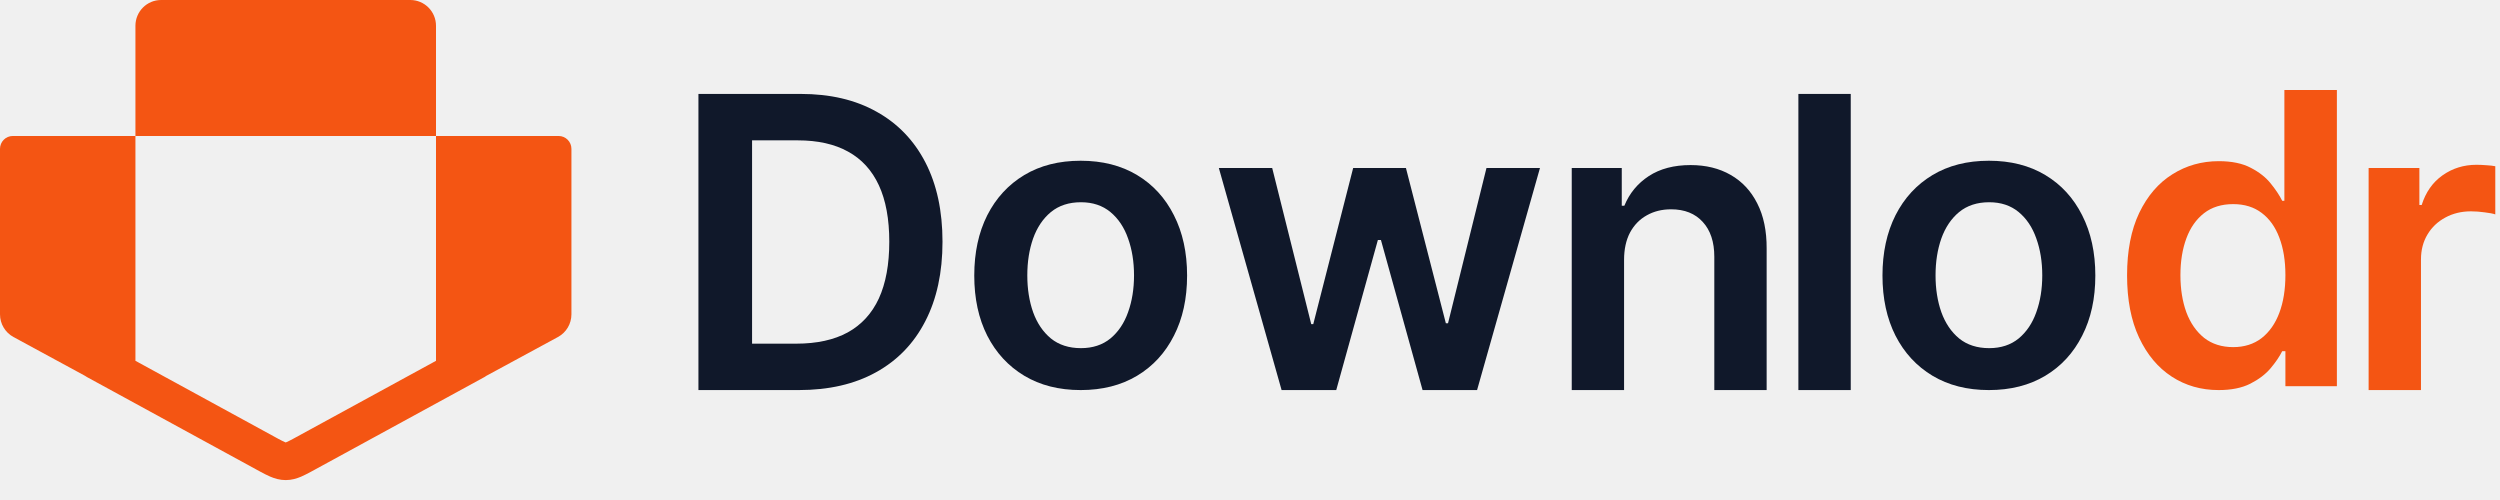
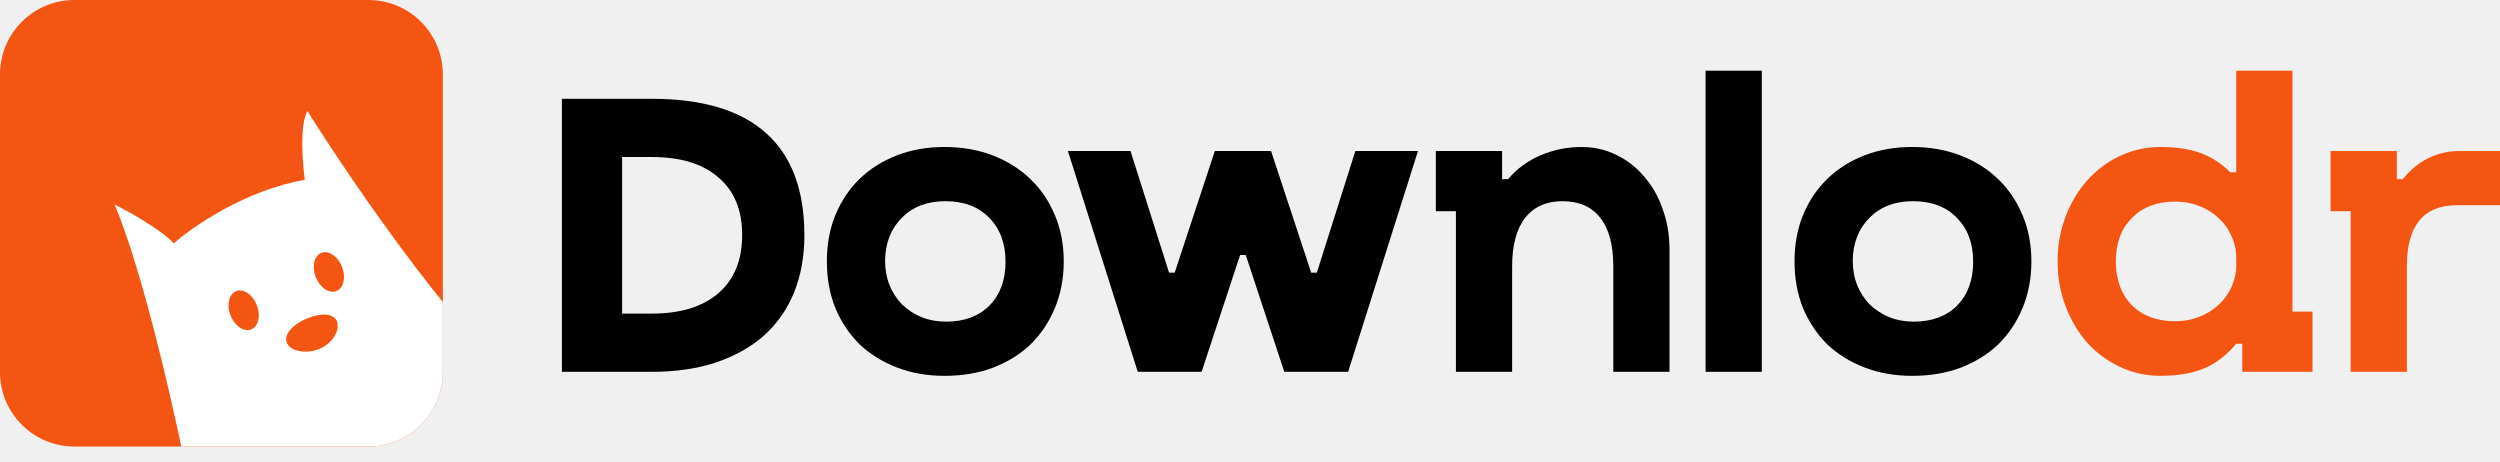
- <svg xmlns="http://www.w3.org/2000/svg" width="105" height="21" viewBox="0 0 105 21" fill="none">
-   <path d="M17.234 0C17.829 2.60159e-08 18.312 0.485 18.312 1.082V5.711H5.688V15.154L11.552 18.356L11.693 18.433C11.819 18.5 11.902 18.543 11.968 18.57C11.981 18.576 11.992 18.58 12 18.583C12.008 18.58 12.019 18.576 12.031 18.57C12.097 18.543 12.18 18.5 12.306 18.433L12.447 18.356L18.312 15.154V5.711H23.461C23.759 5.711 24 5.953 24 6.252V13.202C24 13.6 23.783 13.965 23.435 14.154L20.409 15.794C20.399 15.801 20.39 15.812 20.379 15.818L20.344 15.838L13.201 19.737L13.058 19.815C12.915 19.892 12.776 19.964 12.648 20.019C12.466 20.096 12.251 20.164 12 20.164C11.749 20.164 11.534 20.096 11.352 20.019C11.223 19.964 11.084 19.892 10.941 19.815L10.798 19.737L3.655 15.838C3.627 15.822 3.599 15.805 3.573 15.786L0.565 14.154C0.217 13.965 -1.73729e-08 13.6 0 13.202V6.252C3.75906e-05 5.953 0.241 5.711 0.539 5.711H5.688V1.082C5.688 0.485 6.17 -2.60138e-08 6.766 0H17.234Z" fill="#F45513" />
-   <path d="M33.548 16.383H29.334V3.945H33.633C34.868 3.945 35.929 4.194 36.816 4.692C37.706 5.186 38.39 5.897 38.868 6.824C39.346 7.751 39.585 8.86 39.585 10.152C39.585 11.448 39.344 12.561 38.862 13.492C38.384 14.423 37.694 15.138 36.791 15.636C35.892 16.134 34.811 16.383 33.548 16.383ZM31.587 14.434H33.439C34.305 14.434 35.028 14.276 35.607 13.96C36.186 13.64 36.621 13.164 36.913 12.533C37.204 11.897 37.35 11.103 37.35 10.152C37.35 9.201 37.204 8.411 36.913 7.783C36.621 7.152 36.19 6.68 35.619 6.368C35.052 6.053 34.348 5.895 33.506 5.895H31.587V14.434Z" fill="#10182A" />
-   <path d="M45.388 16.383C44.477 16.383 43.688 16.182 43.02 15.782C42.352 15.381 41.834 14.82 41.465 14.099C41.101 13.379 40.919 12.537 40.919 11.573C40.919 10.609 41.101 9.765 41.465 9.041C41.834 8.316 42.352 7.753 43.02 7.352C43.688 6.951 44.477 6.751 45.388 6.751C46.299 6.751 47.089 6.951 47.757 7.352C48.425 7.753 48.941 8.316 49.305 9.041C49.674 9.765 49.858 10.609 49.858 11.573C49.858 12.537 49.674 13.379 49.305 14.099C48.941 14.82 48.425 15.381 47.757 15.782C47.089 16.182 46.299 16.383 45.388 16.383ZM45.4 14.622C45.894 14.622 46.307 14.486 46.639 14.215C46.971 13.939 47.218 13.571 47.38 13.11C47.546 12.648 47.629 12.134 47.629 11.567C47.629 10.996 47.546 10.48 47.38 10.018C47.218 9.553 46.971 9.182 46.639 8.907C46.307 8.632 45.894 8.494 45.4 8.494C44.894 8.494 44.473 8.632 44.137 8.907C43.805 9.182 43.556 9.553 43.39 10.018C43.228 10.48 43.147 10.996 43.147 11.567C43.147 12.134 43.228 12.648 43.39 13.11C43.556 13.571 43.805 13.939 44.137 14.215C44.473 14.486 44.894 14.622 45.4 14.622Z" fill="#10182A" />
-   <path d="M53.827 16.383L51.191 7.055H53.432L55.072 13.614H55.157L56.833 7.055H59.049L60.726 13.577H60.817L62.432 7.055H64.679L62.037 16.383H59.748L57.999 10.079H57.871L56.122 16.383H53.827Z" fill="#10182A" />
-   <path d="M68.211 10.917V16.383H66.013V7.055H68.114V8.64H68.223C68.438 8.117 68.78 7.702 69.25 7.395C69.723 7.087 70.308 6.933 71.005 6.933C71.648 6.933 72.209 7.071 72.687 7.346C73.169 7.621 73.541 8.02 73.804 8.542C74.072 9.065 74.203 9.698 74.199 10.443V16.383H72.001V10.783C72.001 10.16 71.839 9.672 71.515 9.32C71.195 8.968 70.752 8.791 70.185 8.791C69.8 8.791 69.458 8.876 69.159 9.047C68.863 9.213 68.63 9.453 68.46 9.769C68.294 10.085 68.211 10.468 68.211 10.917Z" fill="#10182A" />
-   <path d="M77.731 3.945V16.383H75.532V3.945H77.731Z" fill="#10182A" />
-   <path d="M83.534 16.383C82.623 16.383 81.834 16.182 81.166 15.782C80.498 15.381 79.98 14.82 79.611 14.099C79.247 13.379 79.064 12.537 79.064 11.573C79.064 10.609 79.247 9.765 79.611 9.041C79.98 8.316 80.498 7.753 81.166 7.352C81.834 6.951 82.623 6.751 83.534 6.751C84.445 6.751 85.235 6.951 85.903 7.352C86.571 7.753 87.087 8.316 87.451 9.041C87.82 9.765 88.004 10.609 88.004 11.573C88.004 12.537 87.82 13.379 87.451 14.099C87.087 14.82 86.571 15.381 85.903 15.782C85.235 16.182 84.445 16.383 83.534 16.383ZM83.546 14.622C84.04 14.622 84.453 14.486 84.785 14.215C85.117 13.939 85.364 13.571 85.526 13.11C85.692 12.648 85.775 12.134 85.775 11.567C85.775 10.996 85.692 10.48 85.526 10.018C85.364 9.553 85.117 9.182 84.785 8.907C84.453 8.632 84.04 8.494 83.546 8.494C83.04 8.494 82.619 8.632 82.283 8.907C81.951 9.182 81.702 9.553 81.536 10.018C81.374 10.48 81.293 10.996 81.293 11.567C81.293 12.134 81.374 12.648 81.536 13.11C81.702 13.571 81.951 13.939 82.283 14.215C82.619 14.486 83.04 14.622 83.546 14.622Z" fill="#10182A" />
-   <path d="M93.181 16.383C92.448 16.383 91.792 16.195 91.213 15.818C90.635 15.441 90.177 14.895 89.841 14.178C89.505 13.462 89.337 12.591 89.337 11.567C89.337 10.53 89.507 9.656 89.847 8.943C90.191 8.227 90.655 7.686 91.238 7.322C91.821 6.953 92.471 6.769 93.187 6.769C93.734 6.769 94.183 6.862 94.535 7.049C94.888 7.231 95.167 7.451 95.374 7.711C95.58 7.966 95.74 8.206 95.853 8.433H95.944V3.781H98.149V16.219H95.987V14.749H95.853C95.74 14.976 95.576 15.217 95.361 15.472C95.147 15.723 94.863 15.938 94.511 16.116C94.159 16.294 93.716 16.383 93.181 16.383ZM93.794 14.579C94.26 14.579 94.657 14.454 94.985 14.203C95.313 13.947 95.562 13.593 95.732 13.14C95.902 12.686 95.987 12.158 95.987 11.555C95.987 10.951 95.902 10.427 95.732 9.982C95.566 9.536 95.319 9.19 94.991 8.943C94.667 8.696 94.268 8.573 93.794 8.573C93.305 8.573 92.896 8.7 92.568 8.955C92.24 9.211 91.993 9.563 91.827 10.012C91.661 10.462 91.578 10.976 91.578 11.555C91.578 12.138 91.661 12.658 91.827 13.116C91.997 13.569 92.246 13.927 92.574 14.191C92.906 14.45 93.313 14.579 93.794 14.579Z" fill="#F45513" />
-   <path d="M99.482 16.383V7.055H101.614V8.609H101.711C101.881 8.071 102.173 7.656 102.586 7.364C103.003 7.069 103.478 6.921 104.013 6.921C104.134 6.921 104.27 6.927 104.42 6.939C104.574 6.947 104.701 6.961 104.802 6.982V9.004C104.709 8.972 104.562 8.943 104.359 8.919C104.161 8.891 103.968 8.876 103.782 8.876C103.381 8.876 103.021 8.963 102.701 9.138C102.385 9.308 102.136 9.544 101.954 9.848C101.772 10.152 101.681 10.502 101.681 10.899V16.383H99.482Z" fill="#F45513" />
+ <svg xmlns="http://www.w3.org/2000/svg" width="157" height="29" viewBox="0 0 157 29" fill="none">
+   <g clip-path="url(#clip0_12421_265170)">
+     <path d="M0 4.674C0 2.093 2.093 0 4.674 0H23.135C25.716 0 27.809 2.093 27.809 4.674V23.369C27.809 25.95 25.716 28.043 23.135 28.043H4.674C2.093 28.043 0 25.95 0 23.369V4.674Z" fill="#F45513" />
+     <path d="M19.309 6.975C22.254 11.684 29.363 22.015 34.231 25.667L13.237 35.843L12.002 31.073C11.206 26.915 9.13 17.448 7.2 12.844C8.125 13.308 10.161 14.447 10.911 15.285C12.115 14.218 15.448 11.927 19.144 11.295C18.992 10.205 18.813 7.816 19.309 6.975ZM21.156 20.177C20.939 19.65 20.13 19.647 19.273 20.001C18.415 20.355 17.796 21.001 18.014 21.528C18.231 22.055 19.203 22.262 20.06 21.909C20.916 21.556 21.373 20.704 21.156 20.177ZM16.128 19.162C15.868 18.499 15.289 18.106 14.833 18.284C14.377 18.462 14.217 19.145 14.477 19.808C14.736 20.471 15.317 20.864 15.773 20.686C16.228 20.507 16.387 19.825 16.128 19.162ZM21.479 16.758C21.219 16.095 20.64 15.701 20.184 15.88C19.728 16.058 19.569 16.74 19.828 17.403C20.088 18.066 20.667 18.459 21.123 18.281C21.579 18.103 21.738 17.421 21.479 16.758Z" fill="white" />
+   </g>
+   <path d="M147.621 13.265H146.36V9.483H150.521V11.248H150.899C151.353 10.676 151.882 10.239 152.487 9.937C153.109 9.634 153.765 9.483 154.454 9.483H157V12.887H154.303C152.202 12.887 151.151 14.164 151.151 16.719V23.35H147.621V13.265Z" fill="#F45513" />
+   <path d="M140.437 16.618V16.215C140.437 15.71 140.336 15.248 140.134 14.828C139.949 14.391 139.68 14.013 139.327 13.693C138.991 13.374 138.588 13.122 138.117 12.937C137.647 12.752 137.142 12.66 136.604 12.66C135.461 12.66 134.554 13.004 133.881 13.693C133.209 14.366 132.873 15.273 132.873 16.416C132.873 17.559 133.209 18.476 133.881 19.165C134.554 19.837 135.461 20.173 136.604 20.173C137.142 20.173 137.647 20.081 138.117 19.896C138.588 19.711 138.991 19.459 139.327 19.14C139.68 18.82 139.949 18.45 140.134 18.03C140.336 17.593 140.437 17.122 140.437 16.618ZM143.967 4.44V19.568H145.227V23.35H140.815V21.585H140.437C139.849 22.291 139.185 22.804 138.445 23.123C137.705 23.443 136.781 23.602 135.671 23.602C134.781 23.602 133.94 23.417 133.15 23.048C132.36 22.678 131.671 22.174 131.083 21.535C130.511 20.879 130.057 20.114 129.721 19.24C129.385 18.366 129.217 17.425 129.217 16.416C129.217 15.408 129.385 14.467 129.721 13.592C130.057 12.718 130.511 11.962 131.083 11.323C131.671 10.668 132.36 10.155 133.15 9.785C133.94 9.415 134.781 9.231 135.671 9.231C136.663 9.231 137.504 9.357 138.193 9.609C138.882 9.861 139.504 10.264 140.059 10.819H140.437V4.44H143.967Z" fill="#F45513" />
+   <path d="M116.351 16.366C116.351 16.921 116.444 17.434 116.629 17.904C116.814 18.358 117.074 18.762 117.41 19.115C117.763 19.451 118.175 19.72 118.646 19.922C119.116 20.106 119.629 20.199 120.184 20.199C121.327 20.199 122.234 19.863 122.907 19.19C123.579 18.501 123.915 17.585 123.915 16.442C123.915 15.282 123.571 14.358 122.882 13.669C122.209 12.979 121.293 12.635 120.133 12.635C119.007 12.635 118.099 12.979 117.41 13.669C116.721 14.358 116.368 15.257 116.351 16.366ZM112.695 16.417C112.695 15.358 112.872 14.391 113.225 13.517C113.595 12.626 114.099 11.87 114.738 11.248C115.393 10.609 116.175 10.113 117.082 9.76C117.99 9.407 118.99 9.231 120.083 9.231C121.192 9.231 122.201 9.407 123.109 9.76C124.033 10.113 124.823 10.609 125.479 11.248C126.134 11.87 126.647 12.626 127.017 13.517C127.386 14.391 127.571 15.358 127.571 16.417C127.571 17.476 127.386 18.451 127.017 19.342C126.647 20.233 126.134 20.997 125.479 21.636C124.823 22.258 124.033 22.745 123.109 23.098C122.201 23.435 121.192 23.603 120.083 23.603C118.99 23.603 117.99 23.426 117.082 23.073C116.175 22.72 115.393 22.233 114.738 21.611C114.099 20.972 113.595 20.216 113.225 19.342C112.872 18.451 112.695 17.476 112.695 16.417Z" fill="black" />
+   <path d="M107.111 4.44H110.641V23.35H107.111V4.44Z" fill="black" />
+   <path d="M91.432 13.265H90.171V9.483H94.331V11.248H94.709C95.247 10.609 95.92 10.113 96.726 9.76C97.55 9.407 98.416 9.231 99.323 9.231C100.113 9.231 100.845 9.399 101.517 9.735C102.189 10.055 102.769 10.508 103.257 11.097C103.761 11.668 104.148 12.349 104.417 13.139C104.702 13.912 104.845 14.761 104.845 15.686V23.351H101.315V16.719C101.315 15.392 101.046 14.383 100.508 13.694C99.971 12.988 99.172 12.635 98.113 12.635C97.105 12.635 96.323 12.988 95.768 13.694C95.23 14.4 94.962 15.408 94.962 16.719V23.351H91.432V13.265Z" fill="black" />
+   <path d="M71.451 23.35L67.064 9.483H70.997L73.417 17.123H73.77L76.292 9.483H79.822L82.343 17.123H82.696L85.116 9.483H89.05L84.663 23.35H80.654L78.233 16.013H77.88L75.46 23.35H71.451Z" fill="black" />
+   <path d="M55.583 16.366C55.583 16.921 55.675 17.434 55.86 17.904C56.045 18.358 56.306 18.762 56.642 19.115C56.995 19.451 57.407 19.72 57.877 19.922C58.348 20.106 58.861 20.199 59.415 20.199C60.558 20.199 61.466 19.863 62.138 19.19C62.811 18.501 63.147 17.585 63.147 16.442C63.147 15.282 62.802 14.358 62.113 13.669C61.441 12.979 60.525 12.635 59.365 12.635C58.239 12.635 57.331 12.979 56.642 13.669C55.953 14.358 55.599 15.257 55.583 16.366ZM51.927 16.417C51.927 15.358 52.103 14.391 52.456 13.517C52.826 12.626 53.33 11.87 53.969 11.248C54.625 10.609 55.406 10.113 56.314 9.76C57.222 9.407 58.222 9.231 59.314 9.231C60.424 9.231 61.432 9.407 62.34 9.76C63.264 10.113 64.055 10.609 64.71 11.248C65.366 11.87 65.878 12.626 66.248 13.517C66.618 14.391 66.803 15.358 66.803 16.417C66.803 17.476 66.618 18.451 66.248 19.342C65.878 20.233 65.366 20.997 64.71 21.636C64.055 22.258 63.264 22.745 62.34 23.098C61.432 23.435 60.424 23.603 59.314 23.603C58.222 23.603 57.222 23.426 56.314 23.073C55.406 22.72 54.625 22.233 53.969 21.611C53.33 20.972 52.826 20.216 52.456 19.342C52.103 18.451 51.927 17.476 51.927 16.417Z" fill="black" />
+   <path d="M35.287 6.205H40.935C44.112 6.205 46.499 6.919 48.096 8.348C49.709 9.777 50.516 11.92 50.516 14.778C50.516 16.106 50.298 17.308 49.861 18.383C49.423 19.442 48.793 20.341 47.97 21.081C47.146 21.804 46.137 22.367 44.944 22.77C43.767 23.157 42.431 23.35 40.935 23.35H35.287V6.205ZM39.069 9.861V19.694H40.935C42.733 19.694 44.129 19.266 45.12 18.409C46.112 17.551 46.608 16.332 46.608 14.752C46.608 13.189 46.112 11.987 45.12 11.147C44.145 10.29 42.75 9.861 40.935 9.861H39.069Z" fill="black" />
+   <defs>
+     <clipPath id="clip0_12421_265170">
+       <path d="M0 4.674C0 2.093 2.093 0 4.674 0H23.135C25.716 0 27.809 2.093 27.809 4.674V23.369C27.809 25.95 25.716 28.043 23.135 28.043H4.674C2.093 28.043 0 25.95 0 23.369V4.674Z" fill="white" />
+     </clipPath>
+   </defs>
</svg>
